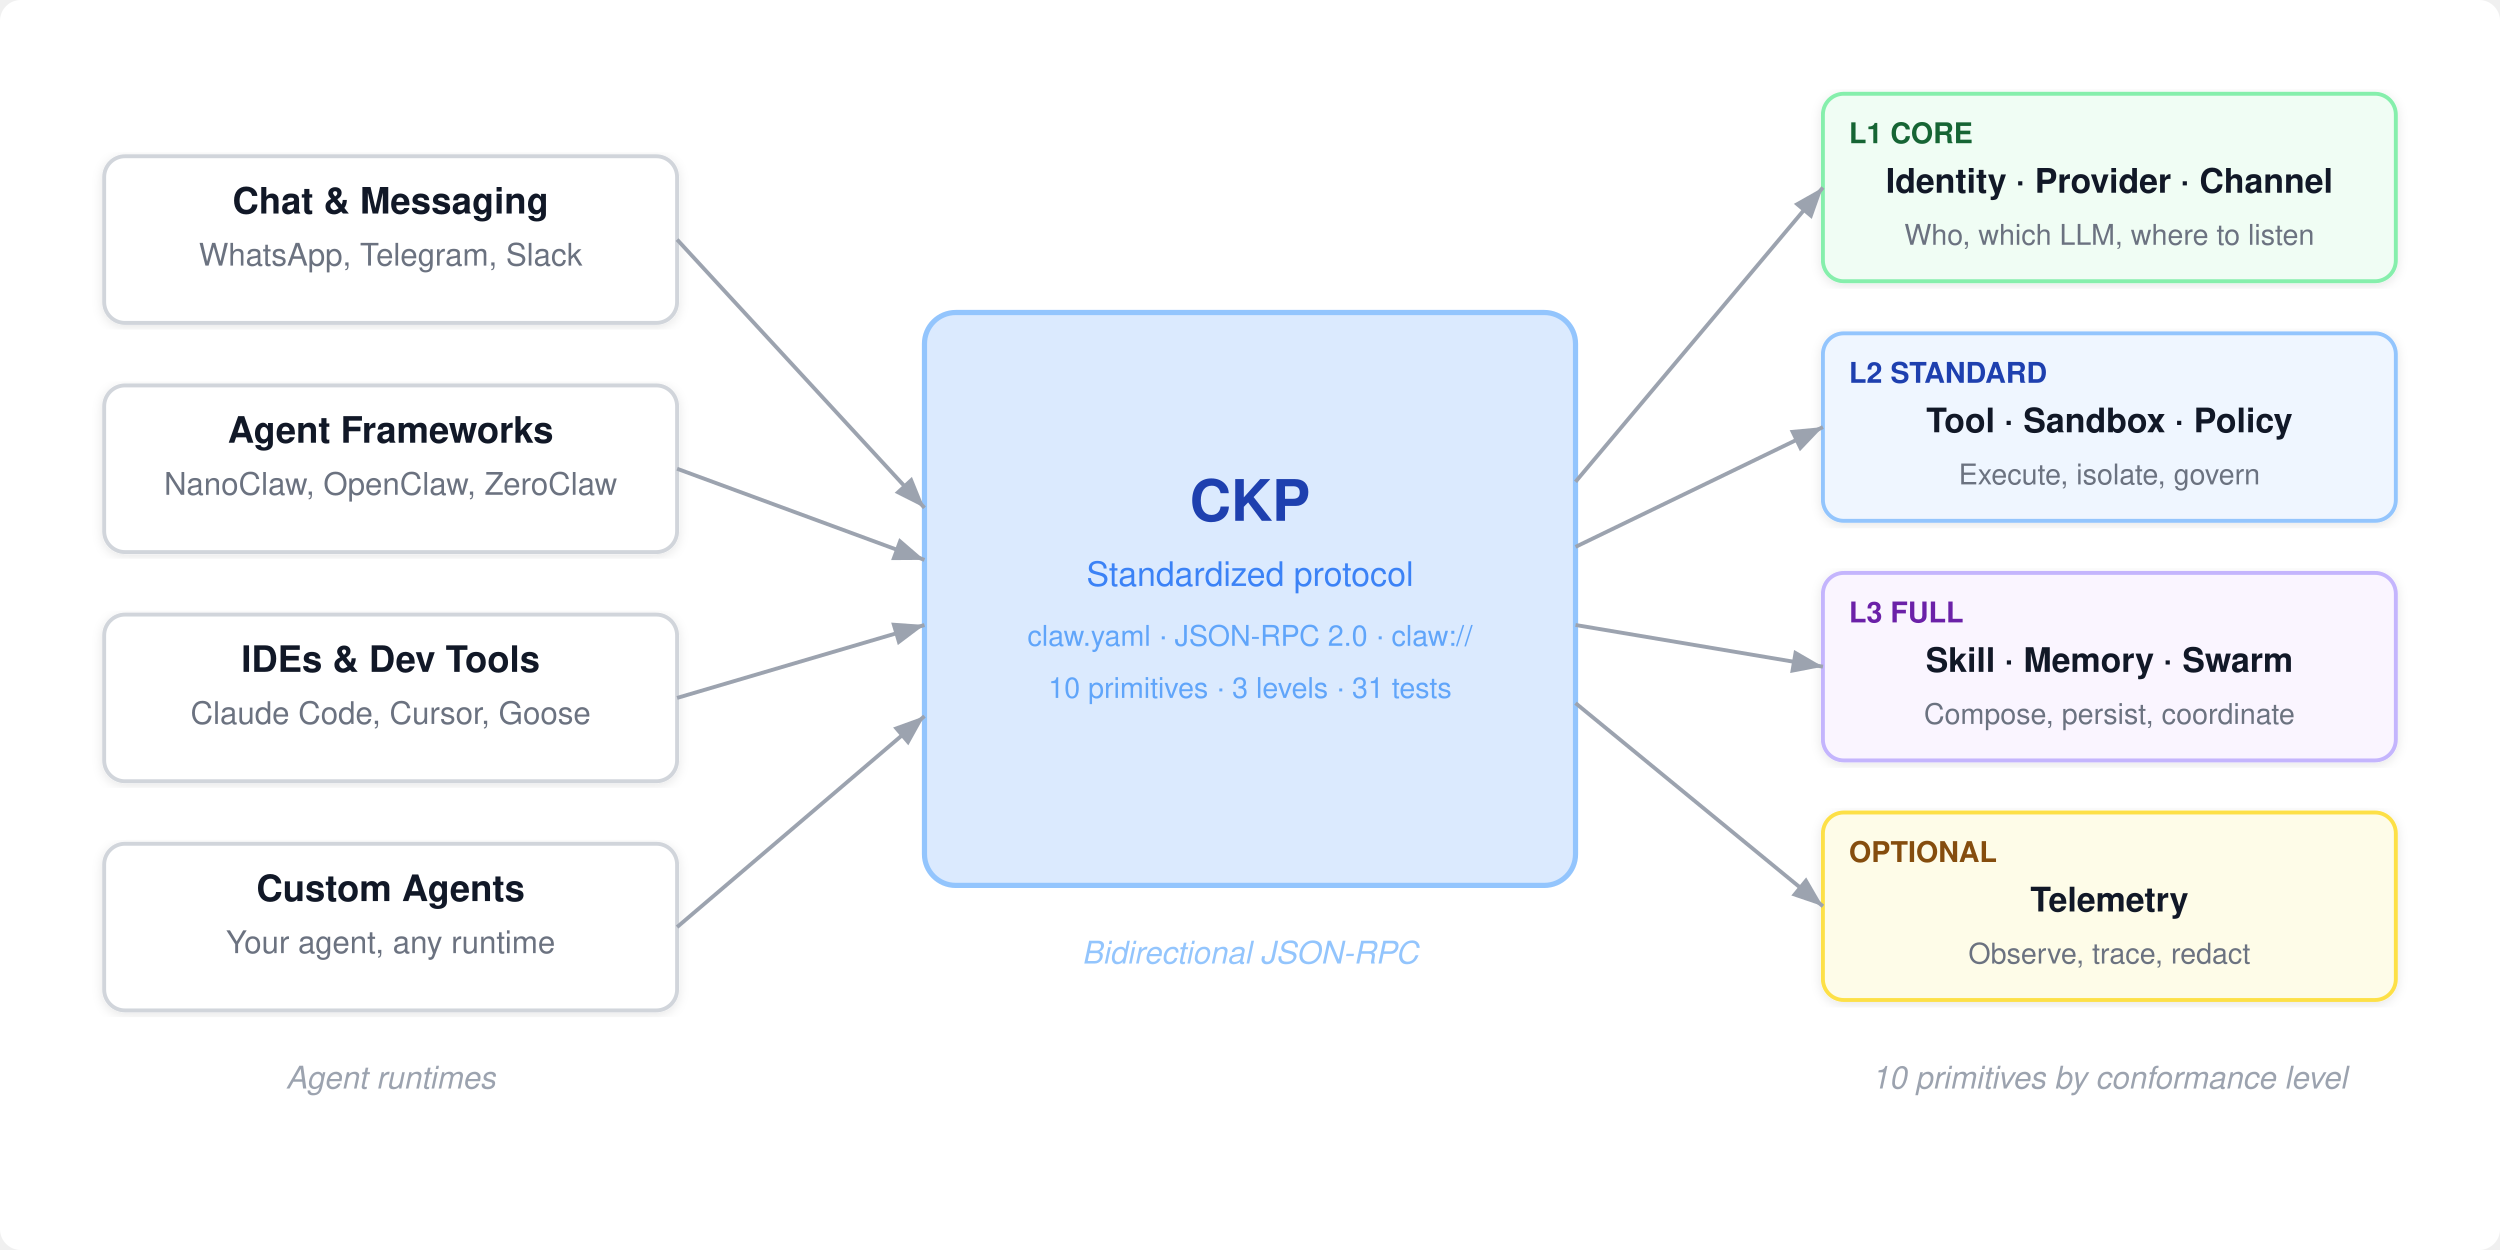
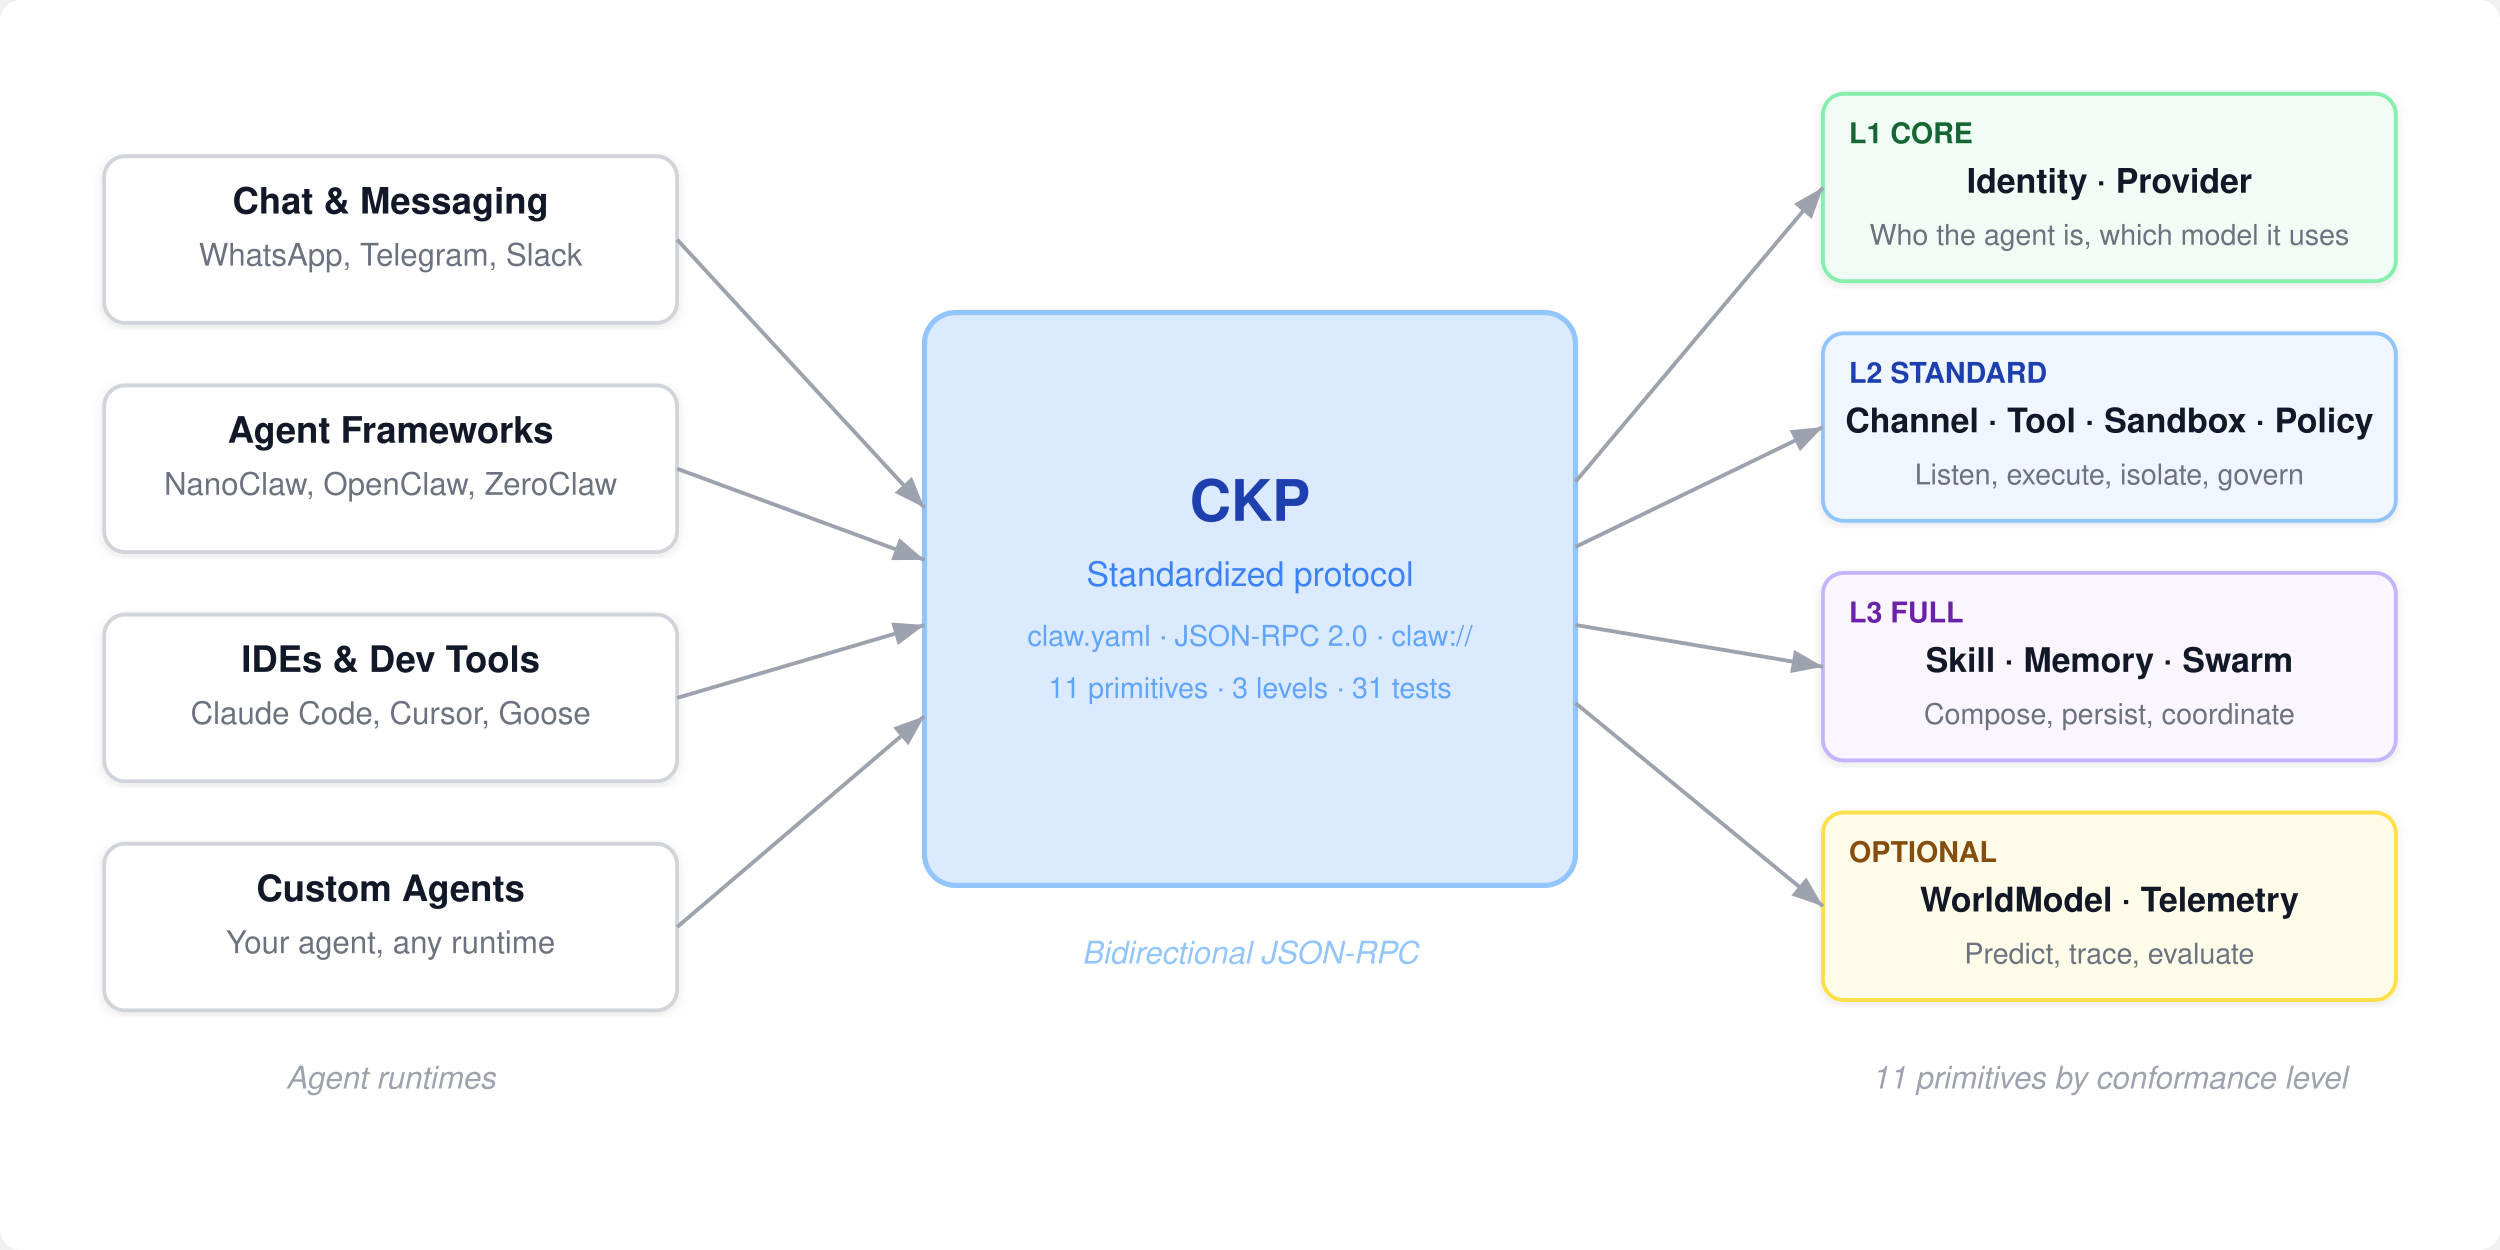
<svg xmlns="http://www.w3.org/2000/svg" viewBox="0 0 960 480" font-family="-apple-system, BlinkMacSystemFont, 'Segoe UI', Helvetica, Arial, sans-serif">
  <defs>
    <filter id="shadow" x="-4%" y="-4%" width="108%" height="108%">
      <feDropShadow dx="0" dy="1" stdDeviation="2" flood-opacity="0.1" />
    </filter>
    <marker id="arrowhead" markerWidth="8" markerHeight="6" refX="8" refY="3" orient="auto">
      <polygon points="0 0, 8 3, 0 6" fill="#9ca3af" />
    </marker>
  </defs>
  <rect width="960" height="480" fill="white" rx="8" />
  <rect x="40" y="60" width="220" height="64" rx="8" fill="white" stroke="#d1d5db" stroke-width="1.5" filter="url(#shadow)" />
  <text x="150" y="82" text-anchor="middle" font-weight="600" font-size="14" fill="#111827">Chat &amp; Messaging</text>
  <text x="150" y="102" text-anchor="middle" font-size="12" fill="#6b7280">WhatsApp, Telegram, Slack</text>
  <rect x="40" y="148" width="220" height="64" rx="8" fill="white" stroke="#d1d5db" stroke-width="1.5" filter="url(#shadow)" />
  <text x="150" y="170" text-anchor="middle" font-weight="600" font-size="14" fill="#111827">Agent Frameworks</text>
  <text x="150" y="190" text-anchor="middle" font-size="12" fill="#6b7280">NanoClaw, OpenClaw, ZeroClaw</text>
  <rect x="40" y="236" width="220" height="64" rx="8" fill="white" stroke="#d1d5db" stroke-width="1.5" filter="url(#shadow)" />
  <text x="150" y="258" text-anchor="middle" font-weight="600" font-size="14" fill="#111827">IDEs &amp; Dev Tools</text>
  <text x="150" y="278" text-anchor="middle" font-size="12" fill="#6b7280">Claude Code, Cursor, Goose</text>
  <rect x="40" y="324" width="220" height="64" rx="8" fill="white" stroke="#d1d5db" stroke-width="1.5" filter="url(#shadow)" />
  <text x="150" y="346" text-anchor="middle" font-weight="600" font-size="14" fill="#111827">Custom Agents</text>
  <text x="150" y="366" text-anchor="middle" font-size="12" fill="#6b7280">Your agent, any runtime</text>
  <rect x="355" y="120" width="250" height="220" rx="12" fill="#dbeafe" stroke="#93c5fd" stroke-width="2" />
  <text x="480" y="200" text-anchor="middle" font-weight="700" font-size="22" fill="#1e40af">CKP</text>
  <text x="480" y="225" text-anchor="middle" font-size="13" fill="#3b82f6">Standardized protocol</text>
  <text x="480" y="248" text-anchor="middle" font-size="11" fill="#60a5fa">claw.yaml · JSON-RPC 2.0 · claw://</text>
-   <text x="480" y="268" text-anchor="middle" font-size="11" fill="#60a5fa">10 primitives · 3 levels · 31 tests</text>
+   <text x="480" y="268" text-anchor="middle" font-size="11" fill="#60a5fa">11 primitives · 3 levels · 31 tests</text>
  <rect x="700" y="36" width="220" height="72" rx="8" fill="#f0fdf4" stroke="#86efac" stroke-width="1.5" filter="url(#shadow)" />
  <text x="710" y="55" font-weight="600" font-size="11" fill="#166534">L1 CORE</text>
-   <text x="810" y="74" text-anchor="middle" font-weight="600" font-size="13" fill="#111827">Identity · Provider · Channel</text>
-   <text x="810" y="94" text-anchor="middle" font-size="11" fill="#6b7280">Who, which LLM, where to listen</text>
+   <text x="810" y="74" text-anchor="middle" font-weight="600" font-size="13" fill="#111827">Identity · Provider</text>
+   <text x="810" y="94" text-anchor="middle" font-size="11" fill="#6b7280">Who the agent is, which model it uses</text>
  <rect x="700" y="128" width="220" height="72" rx="8" fill="#eff6ff" stroke="#93c5fd" stroke-width="1.5" filter="url(#shadow)" />
  <text x="710" y="147" font-weight="600" font-size="11" fill="#1e40af">L2 STANDARD</text>
-   <text x="810" y="166" text-anchor="middle" font-weight="600" font-size="13" fill="#111827">Tool · Sandbox · Policy</text>
-   <text x="810" y="186" text-anchor="middle" font-size="11" fill="#6b7280">Execute, isolate, govern</text>
+   <text x="810" y="166" text-anchor="middle" font-weight="600" font-size="13" fill="#111827">Channel · Tool · Sandbox · Policy</text>
+   <text x="810" y="186" text-anchor="middle" font-size="11" fill="#6b7280">Listen, execute, isolate, govern</text>
  <rect x="700" y="220" width="220" height="72" rx="8" fill="#faf5ff" stroke="#c4b5fd" stroke-width="1.5" filter="url(#shadow)" />
  <text x="710" y="239" font-weight="600" font-size="11" fill="#6b21a8">L3 FULL</text>
  <text x="810" y="258" text-anchor="middle" font-weight="600" font-size="13" fill="#111827">Skill · Memory · Swarm</text>
  <text x="810" y="278" text-anchor="middle" font-size="11" fill="#6b7280">Compose, persist, coordinate</text>
  <rect x="700" y="312" width="220" height="72" rx="8" fill="#fefce8" stroke="#fde047" stroke-width="1.5" filter="url(#shadow)" />
  <text x="710" y="331" font-weight="600" font-size="11" fill="#854d0e">OPTIONAL</text>
-   <text x="810" y="350" text-anchor="middle" font-weight="600" font-size="13" fill="#111827">Telemetry</text>
-   <text x="810" y="370" text-anchor="middle" font-size="11" fill="#6b7280">Observe, trace, redact</text>
+   <text x="810" y="350" text-anchor="middle" font-weight="600" font-size="13" fill="#111827">WorldModel · Telemetry</text>
+   <text x="810" y="370" text-anchor="middle" font-size="11" fill="#6b7280">Predict, trace, evaluate</text>
  <line x1="260" y1="92" x2="355" y2="195" stroke="#9ca3af" stroke-width="1.5" marker-end="url(#arrowhead)" />
  <line x1="260" y1="180" x2="355" y2="215" stroke="#9ca3af" stroke-width="1.5" marker-end="url(#arrowhead)" />
  <line x1="260" y1="268" x2="355" y2="240" stroke="#9ca3af" stroke-width="1.5" marker-end="url(#arrowhead)" />
  <line x1="260" y1="356" x2="355" y2="275" stroke="#9ca3af" stroke-width="1.5" marker-end="url(#arrowhead)" />
  <line x1="605" y1="185" x2="700" y2="72" stroke="#9ca3af" stroke-width="1.5" marker-end="url(#arrowhead)" />
  <line x1="605" y1="210" x2="700" y2="164" stroke="#9ca3af" stroke-width="1.5" marker-end="url(#arrowhead)" />
  <line x1="605" y1="240" x2="700" y2="256" stroke="#9ca3af" stroke-width="1.5" marker-end="url(#arrowhead)" />
  <line x1="605" y1="270" x2="700" y2="348" stroke="#9ca3af" stroke-width="1.5" marker-end="url(#arrowhead)" />
  <text x="150" y="418" text-anchor="middle" font-size="12" fill="#9ca3af" font-style="italic">Agent runtimes</text>
  <text x="480" y="370" text-anchor="middle" font-size="12" fill="#93c5fd" font-style="italic">Bidirectional JSON-RPC</text>
-   <text x="810" y="418" text-anchor="middle" font-size="12" fill="#9ca3af" font-style="italic">10 primitives by conformance level</text>
+   <text x="810" y="418" text-anchor="middle" font-size="12" fill="#9ca3af" font-style="italic">11 primitives by conformance level</text>
</svg>
